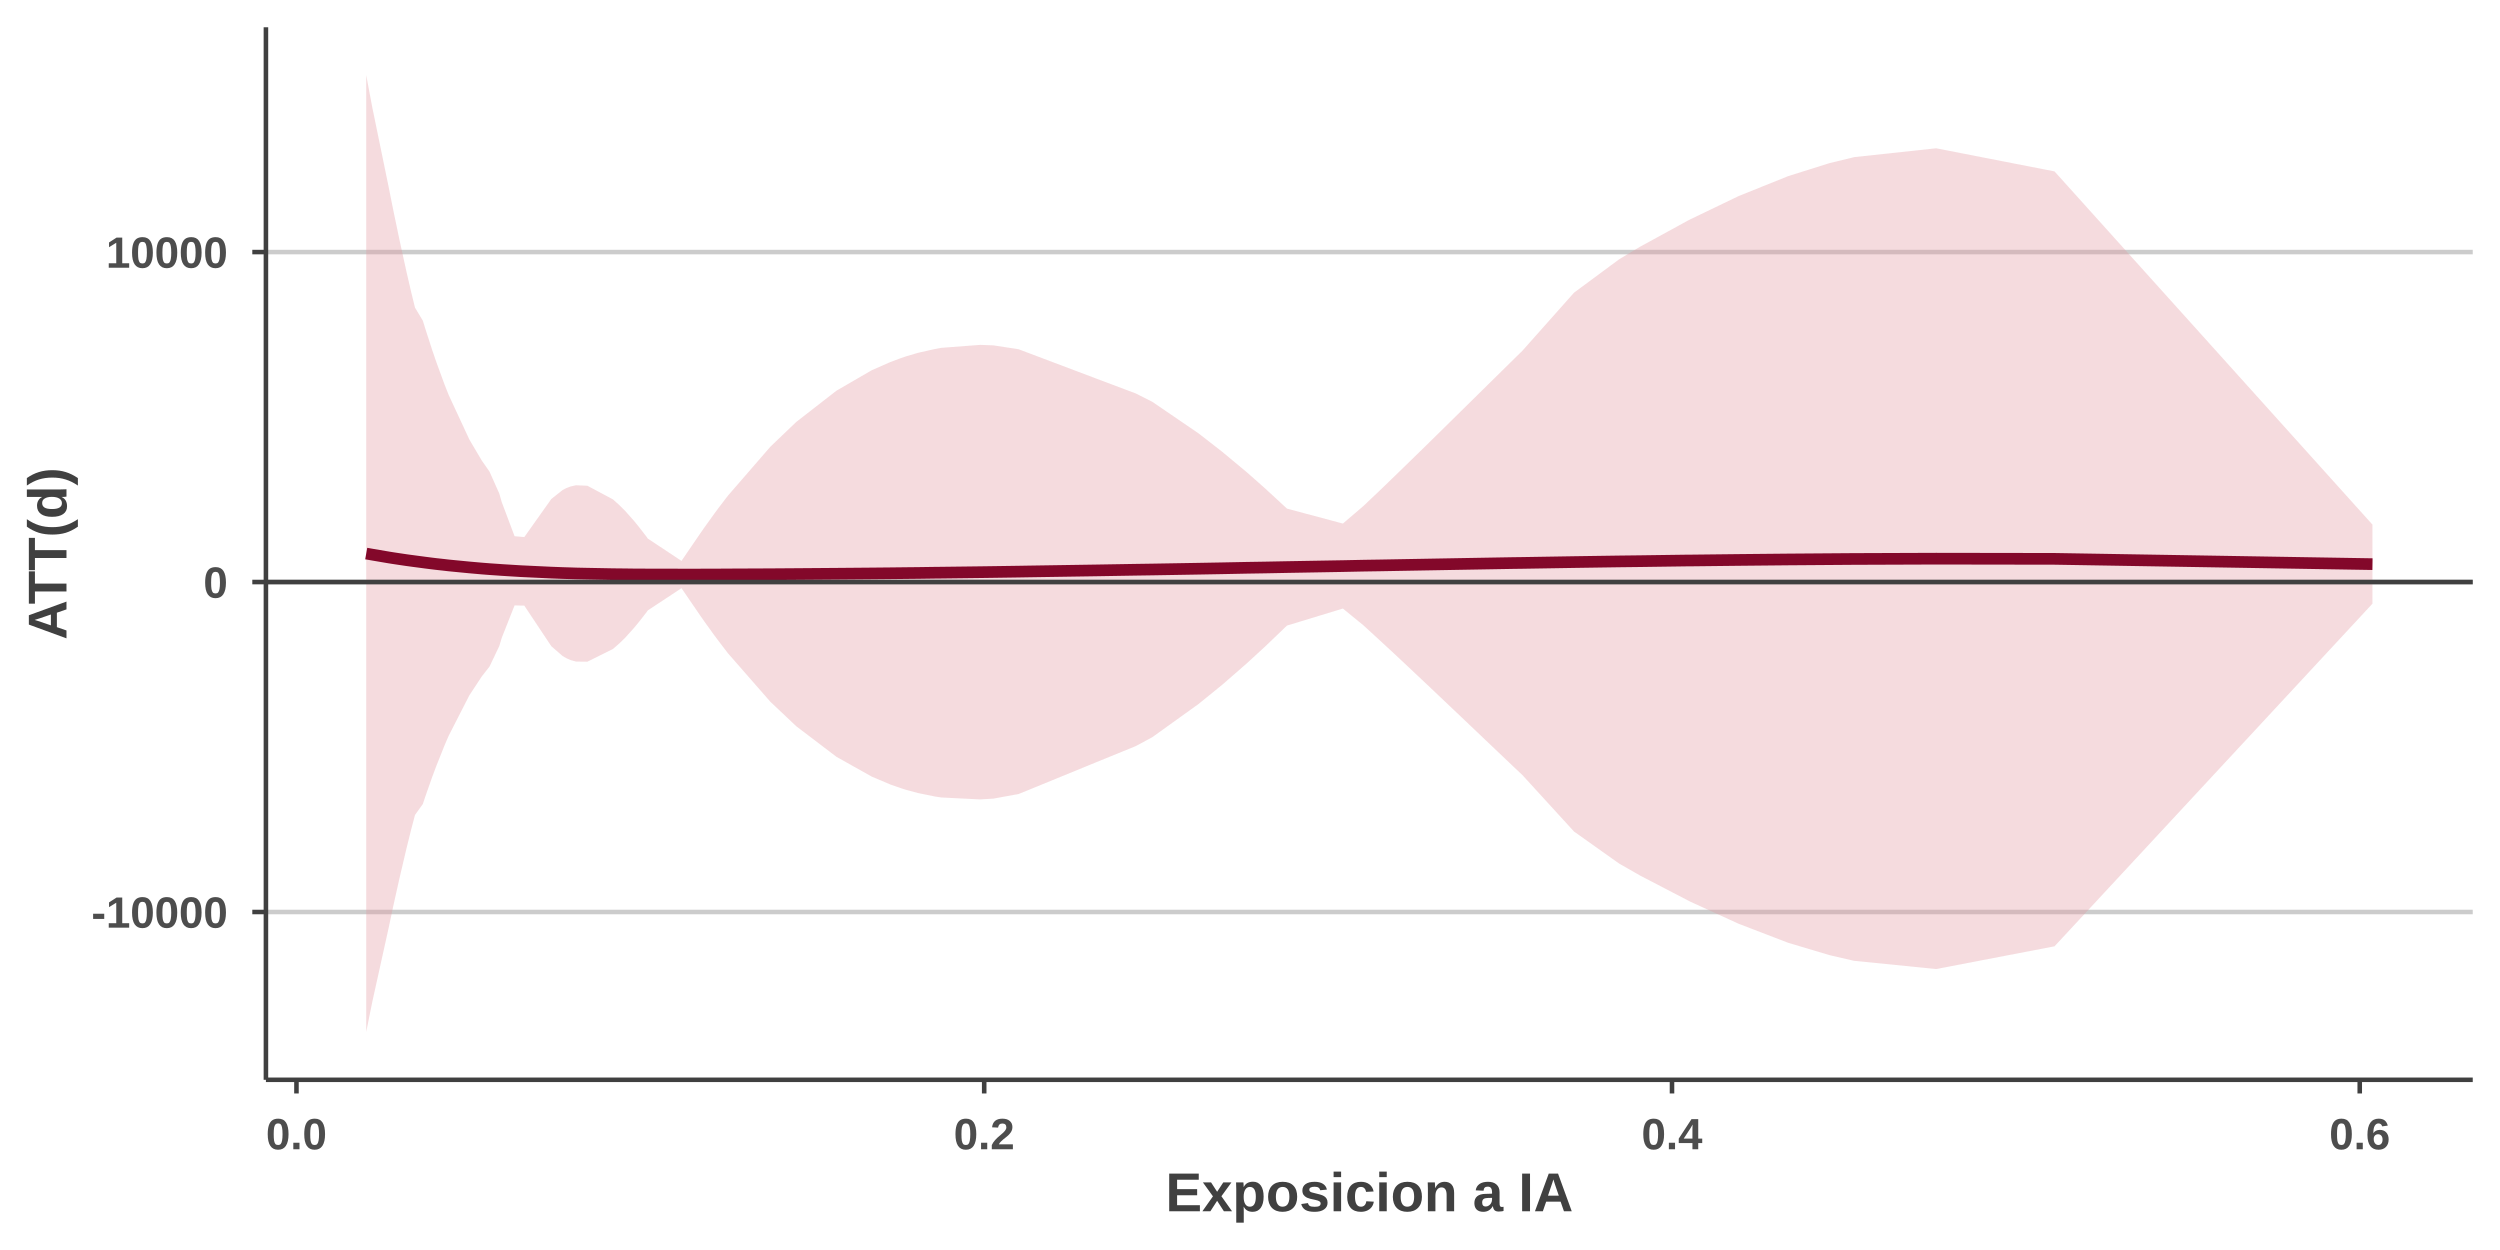
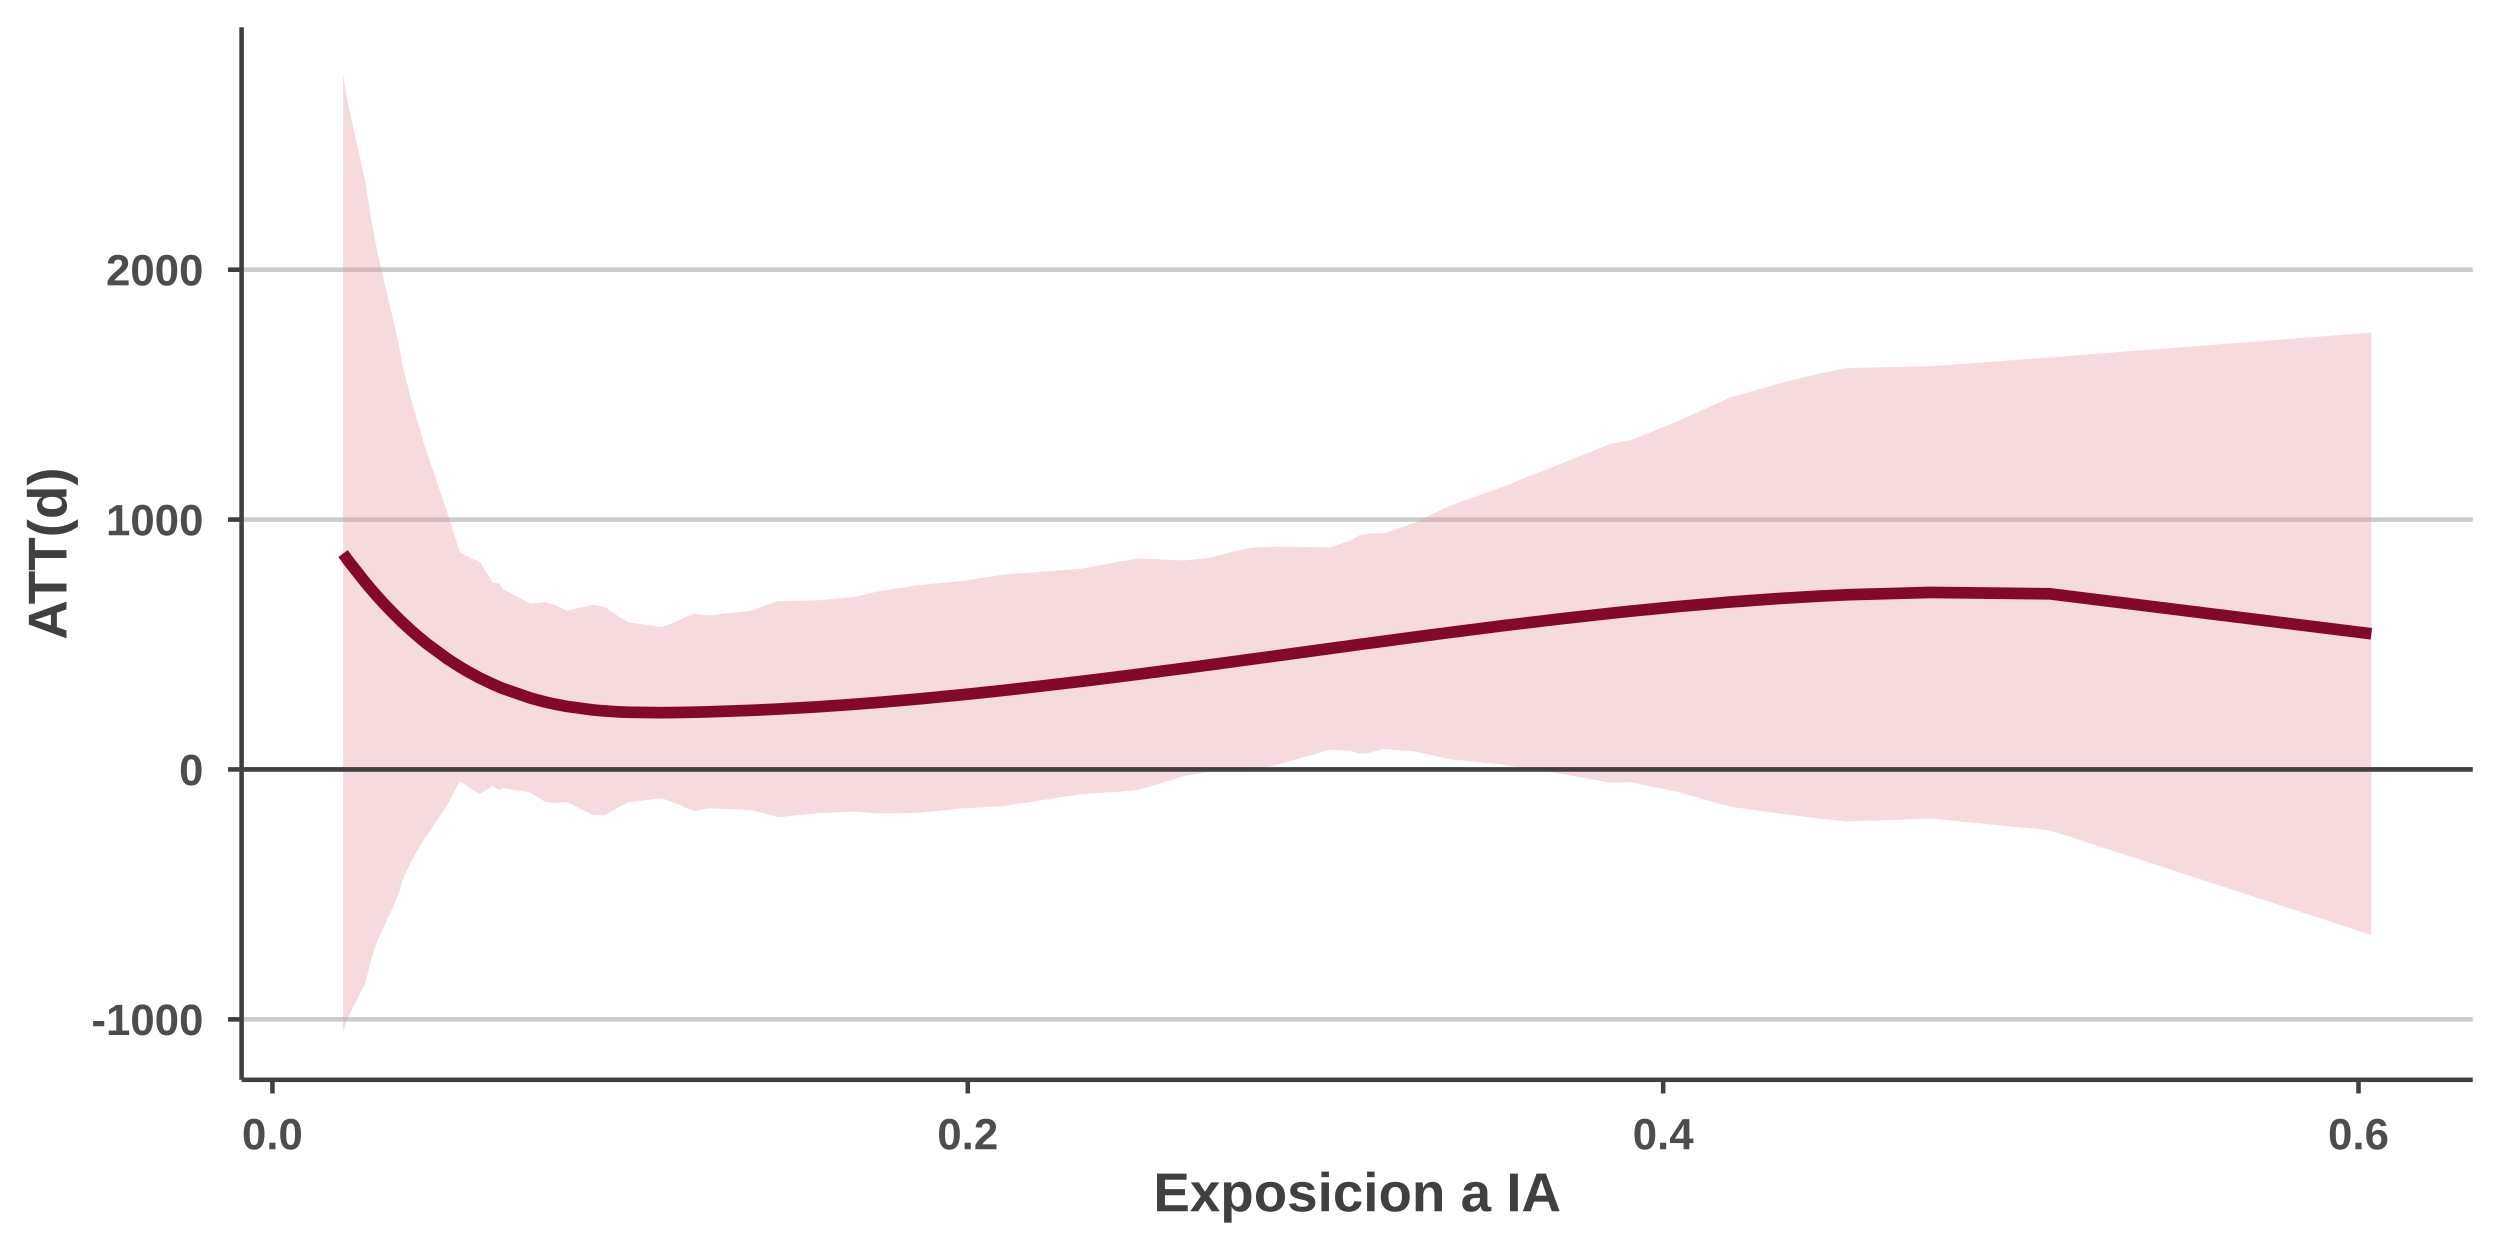
<svg xmlns="http://www.w3.org/2000/svg" width="411.02pt" height="205.51pt" viewBox="0 0 411.02 205.51">
  <g class="svglite">
    <defs>
      <style type="text/css">
    .svglite line, .svglite polyline, .svglite polygon, .svglite path, .svglite rect, .svglite circle {
      fill: none;
      stroke: #000000;
      stroke-linecap: round;
      stroke-linejoin: round;
      stroke-miterlimit: 10.00;
    }
    .svglite text {
      white-space: pre;
    }
    .svglite g.glyphgroup path {
      fill: inherit;
      stroke: none;
    }
  </style>
    </defs>
    <rect width="100%" height="100%" style="stroke: none; fill: #FFFFFF;" />
    <defs>
      <clipPath id="cpMC4wMHw0MTEuMDJ8MC4wMHwyMDUuNTE=">
        <rect x="0.00" y="0.00" width="411.02" height="205.51" />
      </clipPath>
    </defs>
    <g clip-path="url(#cpMC4wMHw0MTEuMDJ8MC4wMHwyMDUuNTE=)">
      <rect x="0.00" y="0.00" width="411.02" height="205.51" style="stroke-width: 0.87; stroke: none; fill: #FFFFFF;" />
    </g>
    <defs>
-       <clipPath id="cpNDMuNzJ8NDA2LjU0fDQuNDh8MTc3LjUz">
-         <rect x="43.72" y="4.48" width="362.82" height="173.04" />
+       <clipPath id="cpMzkuNzJ8NDA2LjU0fDQuNDh8MTc3LjUz">
+         <rect x="39.72" y="4.48" width="366.82" height="173.04" />
      </clipPath>
    </defs>
-     <g clip-path="url(#cpNDMuNzJ8NDA2LjU0fDQuNDh8MTc3LjUz)">
-       <rect x="43.72" y="4.48" width="362.82" height="173.04" style="stroke-width: 0.87; stroke: none; fill: #FFFFFF;" />
-       <polyline points="43.72,149.94 406.54,149.94 " style="stroke-width: 0.75; stroke: #CCCCCC; stroke-linecap: butt;" />
-       <polyline points="43.72,95.69 406.54,95.69 " style="stroke-width: 0.75; stroke: #CCCCCC; stroke-linecap: butt;" />
-       <polyline points="43.72,41.44 406.54,41.44 " style="stroke-width: 0.75; stroke: #CCCCCC; stroke-linecap: butt;" />
-       <polygon points="60.21,12.35 60.83,15.67 61.23,17.77 63.87,30.61 64.62,34.37 65.68,39.45 66.83,44.69 67.56,47.85 67.56,47.85 68.23,50.58 69.52,52.73 69.89,53.94 71.07,57.59 71.74,59.54 73.10,63.26 73.43,64.09 73.78,64.97 77.17,72.27 79.21,75.72 79.21,75.72 80.48,77.54 82.09,81.15 82.49,82.55 84.60,88.16 85.57,88.24 86.20,88.30 90.64,82.04 92.49,80.57 93.14,80.23 93.81,79.98 94.70,79.78 96.57,79.86 100.77,82.10 101.82,83.04 102.79,84.01 104.25,85.65 105.09,86.69 106.32,88.28 106.51,88.55 112.04,92.22 115.14,87.68 115.79,86.75 117.43,84.46 118.28,83.32 119.67,81.50 126.65,73.45 130.90,69.38 137.51,64.24 143.32,60.87 146.39,59.52 148.13,58.87 148.13,58.87 148.99,58.58 150.96,58.00 153.70,57.38 154.74,57.19 161.14,56.70 163.32,56.78 167.47,57.42 169.19,58.07 180.20,62.23 186.74,64.69 189.45,66.06 197.05,71.25 200.92,74.26 204.95,77.61 207.99,80.30 211.59,83.62 220.78,86.08 224.16,83.19 225.39,82.02 226.72,80.76 229.48,78.10 234.53,73.18 240.15,67.65 248.74,59.19 250.29,57.67 258.78,48.12 266.20,42.63 269.63,40.57 277.49,36.27 277.94,36.04 285.86,32.23 293.98,28.96 300.78,26.82 304.74,25.86 304.85,25.83 318.31,24.38 337.78,28.18 390.05,86.25 390.05,99.25 337.78,155.58 318.31,159.32 304.85,157.97 304.74,157.95 300.78,157.03 293.98,155.00 285.86,151.88 277.94,148.26 277.49,148.03 269.63,143.94 266.20,141.98 258.78,136.71 250.29,127.42 248.74,125.96 240.15,117.79 234.53,112.46 229.48,107.71 226.72,105.16 225.39,103.94 224.16,102.81 220.78,100.05 211.59,102.85 207.99,106.30 204.95,109.09 200.92,112.60 197.05,115.74 189.45,121.20 186.74,122.66 180.20,125.33 169.19,129.84 167.47,130.54 163.32,131.30 161.14,131.43 154.74,131.11 153.70,130.95 150.96,130.39 148.99,129.86 148.13,129.59 148.13,129.59 146.39,128.98 143.32,127.68 137.51,124.42 130.90,119.39 126.65,115.37 119.67,107.39 118.28,105.57 117.43,104.44 115.79,102.16 115.14,101.23 112.04,96.70 106.51,100.35 106.32,100.62 105.09,102.20 104.25,103.22 102.79,104.84 101.82,105.79 100.77,106.70 96.57,108.79 94.70,108.77 93.81,108.52 93.14,108.23 92.49,107.85 90.64,106.24 86.20,99.57 85.57,99.56 84.60,99.53 82.49,104.87 82.09,106.21 80.48,109.59 79.21,111.21 79.21,111.21 77.17,114.31 73.78,120.94 73.43,121.74 73.10,122.51 71.74,125.92 71.07,127.70 69.89,131.06 69.52,132.18 68.23,133.99 67.56,136.53 67.56,136.53 66.83,139.48 65.68,144.38 64.62,149.14 63.87,152.67 61.23,164.61 60.83,166.57 60.21,169.66 " style="stroke-width: 0.00; stroke: none; stroke-linecap: butt; fill: #E397A0; fill-opacity: 0.35;" />
-       <polyline points="60.21,12.35 60.83,15.67 61.23,17.77 63.87,30.61 64.62,34.37 65.68,39.45 66.83,44.69 67.56,47.85 67.56,47.85 68.23,50.58 69.52,52.73 69.89,53.94 71.07,57.59 71.74,59.54 73.10,63.26 73.43,64.09 73.78,64.97 77.17,72.27 79.21,75.72 79.21,75.72 80.48,77.54 82.09,81.15 82.49,82.55 84.60,88.16 85.57,88.24 86.20,88.30 90.64,82.04 92.49,80.57 93.14,80.23 93.81,79.98 94.70,79.78 96.57,79.86 100.77,82.10 101.82,83.04 102.79,84.01 104.25,85.65 105.09,86.69 106.32,88.28 106.51,88.55 112.04,92.22 115.14,87.68 115.79,86.75 117.43,84.46 118.28,83.32 119.67,81.50 126.65,73.45 130.90,69.38 137.51,64.24 143.32,60.87 146.39,59.52 148.13,58.87 148.13,58.87 148.99,58.58 150.96,58.00 153.70,57.38 154.74,57.19 161.14,56.70 163.32,56.78 167.47,57.42 169.19,58.07 180.20,62.23 186.74,64.69 189.45,66.06 197.05,71.25 200.92,74.26 204.95,77.61 207.99,80.30 211.59,83.62 220.78,86.08 224.16,83.19 225.39,82.02 226.72,80.76 229.48,78.10 234.53,73.18 240.15,67.65 248.74,59.19 250.29,57.67 258.78,48.12 266.20,42.63 269.63,40.57 277.49,36.27 277.94,36.04 285.86,32.23 293.98,28.96 300.78,26.82 304.74,25.86 304.85,25.83 318.31,24.38 337.78,28.18 390.05,86.25 " style="stroke-width: 0.00; stroke: none; stroke-linecap: butt;" />
-       <polyline points="390.05,99.25 337.78,155.58 318.31,159.32 304.85,157.97 304.74,157.95 300.78,157.03 293.98,155.00 285.86,151.88 277.94,148.26 277.49,148.03 269.63,143.94 266.20,141.98 258.78,136.71 250.29,127.42 248.74,125.96 240.15,117.79 234.53,112.46 229.48,107.71 226.72,105.16 225.39,103.94 224.16,102.81 220.78,100.05 211.59,102.85 207.99,106.30 204.95,109.09 200.92,112.60 197.05,115.74 189.45,121.20 186.74,122.66 180.20,125.33 169.19,129.84 167.47,130.54 163.32,131.30 161.14,131.43 154.74,131.11 153.70,130.95 150.96,130.39 148.99,129.86 148.13,129.59 148.13,129.59 146.39,128.98 143.32,127.68 137.51,124.42 130.90,119.39 126.65,115.37 119.67,107.39 118.28,105.57 117.43,104.44 115.79,102.16 115.14,101.23 112.04,96.70 106.51,100.35 106.32,100.62 105.09,102.20 104.25,103.22 102.79,104.84 101.82,105.79 100.77,106.70 96.57,108.79 94.70,108.77 93.81,108.52 93.14,108.23 92.49,107.85 90.64,106.24 86.20,99.57 85.57,99.56 84.60,99.53 82.49,104.87 82.09,106.21 80.48,109.59 79.21,111.21 79.21,111.21 77.17,114.31 73.78,120.94 73.43,121.74 73.10,122.51 71.74,125.92 71.07,127.70 69.89,131.06 69.52,132.18 68.23,133.99 67.56,136.53 67.56,136.53 66.83,139.48 65.68,144.38 64.62,149.14 63.87,152.67 61.23,164.61 60.83,166.57 60.21,169.66 " style="stroke-width: 0.00; stroke: none; stroke-linecap: butt;" />
-       <polyline points="60.21,91.01 60.83,91.12 61.23,91.19 63.87,91.64 64.62,91.76 65.68,91.92 66.83,92.09 67.56,92.19 67.56,92.19 68.23,92.28 69.52,92.45 69.89,92.50 71.07,92.65 71.74,92.73 73.10,92.88 73.43,92.92 73.78,92.96 77.17,93.29 79.21,93.47 79.21,93.47 80.48,93.57 82.09,93.68 82.49,93.71 84.60,93.84 85.57,93.90 86.20,93.93 90.64,94.14 92.49,94.21 93.14,94.23 93.81,94.25 94.70,94.28 96.57,94.32 100.77,94.40 101.82,94.41 102.79,94.42 104.25,94.44 105.09,94.44 106.32,94.45 106.51,94.45 112.04,94.46 115.14,94.46 115.79,94.45 117.43,94.45 118.28,94.45 119.67,94.44 126.65,94.41 130.90,94.38 137.51,94.33 143.32,94.28 146.39,94.25 148.13,94.23 148.13,94.23 148.99,94.22 150.96,94.20 153.70,94.16 154.74,94.15 161.14,94.07 163.32,94.04 167.47,93.98 169.19,93.95 180.20,93.78 186.74,93.67 189.45,93.63 197.05,93.50 200.92,93.43 204.95,93.35 207.99,93.30 211.59,93.23 220.78,93.07 224.16,93.00 225.39,92.98 226.72,92.96 229.48,92.91 234.53,92.82 240.15,92.72 248.74,92.57 250.29,92.55 258.78,92.41 266.20,92.30 269.63,92.26 277.49,92.15 277.94,92.15 285.86,92.06 293.98,91.98 300.78,91.93 304.74,91.90 304.85,91.90 318.31,91.85 337.78,91.88 390.05,92.75 " style="stroke-width: 1.92; stroke: #83082A; stroke-linecap: butt;" />
-       <line x1="43.72" y1="95.69" x2="406.54" y2="95.69" style="stroke-width: 0.75; stroke: #404040; stroke-linecap: butt;" />
+     <g clip-path="url(#cpMzkuNzJ8NDA2LjU0fDQuNDh8MTc3LjUz)">
+       <rect x="39.72" y="4.48" width="366.82" height="173.04" style="stroke-width: 0.87; stroke: none; fill: #FFFFFF;" />
+       <polyline points="39.72,167.59 406.54,167.59 " style="stroke-width: 0.75; stroke: #CCCCCC; stroke-linecap: butt;" />
+       <polyline points="39.72,126.50 406.54,126.50 " style="stroke-width: 0.75; stroke: #CCCCCC; stroke-linecap: butt;" />
+       <polyline points="39.72,85.42 406.54,85.42 " style="stroke-width: 0.75; stroke: #CCCCCC; stroke-linecap: butt;" />
+       <polyline points="39.72,44.34 406.54,44.34 " style="stroke-width: 0.75; stroke: #CCCCCC; stroke-linecap: butt;" />
+       <polygon points="56.40,12.35 57.02,16.01 57.42,17.92 60.09,29.97 60.85,35.01 61.92,40.86 63.08,45.98 63.83,49.16 63.83,49.16 64.50,51.94 65.80,57.74 66.18,59.99 67.37,64.78 68.04,67.20 69.43,71.98 69.76,73.08 70.11,74.14 73.53,84.23 75.60,90.83 75.60,90.83 76.89,91.50 78.52,92.19 78.92,92.46 81.05,95.82 82.03,95.94 82.66,96.80 87.16,99.22 89.03,99.06 89.68,98.97 90.36,99.23 91.26,99.46 93.15,100.40 97.40,99.46 98.46,99.61 99.44,99.77 100.92,100.77 101.77,101.44 103.01,102.11 103.21,102.29 108.80,103.09 111.93,101.89 112.58,101.46 114.24,100.85 115.10,101.02 116.51,101.17 123.56,100.39 127.86,98.80 134.54,98.70 140.42,98.15 143.52,97.42 145.28,97.07 145.28,97.07 146.15,96.94 148.14,96.63 150.91,96.20 151.97,96.10 158.44,95.50 160.64,95.14 164.84,94.50 166.57,94.36 177.71,93.50 184.31,92.28 187.06,91.82 194.74,92.14 198.66,91.75 202.73,90.67 205.80,90.03 209.44,89.87 218.73,89.97 222.15,88.82 223.40,88.02 224.73,87.74 227.53,87.69 232.63,85.92 238.32,83.15 247.00,80.07 248.57,79.43 257.15,76.02 264.66,73.00 268.12,72.35 276.06,69.16 276.52,68.93 284.52,65.31 292.74,62.99 299.61,61.31 303.62,60.52 303.73,60.50 317.34,60.21 337.02,58.75 389.87,54.68 389.87,153.72 337.02,136.51 317.34,134.58 303.73,135.07 303.62,135.06 299.61,134.65 292.74,133.78 284.52,132.64 276.52,130.39 276.06,130.24 268.12,128.60 264.66,128.67 257.15,127.32 248.57,125.95 247.00,125.70 238.32,124.83 232.63,123.55 227.53,123.14 224.73,123.84 223.40,123.93 222.15,123.47 218.73,123.24 209.44,125.88 205.80,126.71 202.73,126.91 198.66,126.92 194.74,127.58 187.06,129.90 184.31,130.15 177.71,130.56 166.57,132.30 164.84,132.55 160.64,132.79 158.44,132.89 151.97,133.54 150.91,133.64 148.14,133.70 146.15,133.73 145.28,133.74 145.28,133.74 143.52,133.68 140.42,133.42 134.54,133.70 127.86,134.36 123.56,133.18 116.51,132.89 115.10,133.12 114.24,133.33 112.58,132.79 111.93,132.38 108.80,131.25 103.21,131.91 103.01,132.08 101.77,132.64 100.92,133.21 99.44,134.02 98.46,134.02 97.40,133.96 93.15,131.85 91.26,132.08 90.36,131.92 89.68,131.86 89.03,131.46 87.16,130.28 82.66,129.58 82.03,129.91 81.05,129.19 78.92,130.51 78.52,130.36 76.89,129.29 75.60,128.43 75.60,128.43 73.53,132.38 70.11,137.41 69.76,137.90 69.43,138.46 68.04,140.88 67.37,142.11 66.18,144.69 65.80,146.22 64.50,149.43 63.83,150.83 63.83,150.83 63.08,152.43 61.92,154.97 60.85,158.38 60.09,161.59 57.42,166.88 57.02,167.70 56.40,169.66 " style="stroke-width: 0.00; stroke: none; stroke-linecap: butt; fill: #E397A0; fill-opacity: 0.35;" />
+       <polyline points="56.40,12.35 57.02,16.01 57.42,17.92 60.09,29.97 60.85,35.01 61.92,40.86 63.08,45.98 63.83,49.16 63.83,49.16 64.50,51.94 65.80,57.74 66.18,59.99 67.37,64.78 68.04,67.20 69.43,71.98 69.76,73.08 70.11,74.14 73.53,84.23 75.60,90.83 75.60,90.83 76.89,91.50 78.52,92.19 78.92,92.46 81.05,95.82 82.03,95.94 82.66,96.80 87.16,99.22 89.03,99.06 89.68,98.97 90.36,99.23 91.26,99.46 93.15,100.40 97.40,99.46 98.46,99.61 99.44,99.77 100.92,100.77 101.77,101.44 103.01,102.11 103.21,102.29 108.80,103.09 111.93,101.89 112.58,101.46 114.24,100.85 115.10,101.02 116.51,101.17 123.56,100.39 127.86,98.80 134.54,98.70 140.42,98.15 143.52,97.42 145.28,97.07 145.28,97.07 146.15,96.94 148.14,96.63 150.91,96.20 151.97,96.10 158.44,95.50 160.64,95.14 164.84,94.50 166.57,94.36 177.71,93.50 184.31,92.28 187.06,91.82 194.74,92.14 198.66,91.75 202.73,90.67 205.80,90.03 209.44,89.87 218.73,89.97 222.15,88.82 223.40,88.02 224.73,87.74 227.53,87.69 232.63,85.92 238.32,83.15 247.00,80.07 248.57,79.43 257.15,76.02 264.66,73.00 268.12,72.35 276.06,69.16 276.52,68.93 284.52,65.31 292.74,62.99 299.61,61.31 303.62,60.52 303.73,60.50 317.34,60.21 337.02,58.75 389.87,54.68 " style="stroke-width: 0.00; stroke: none; stroke-linecap: butt;" />
+       <polyline points="389.87,153.72 337.02,136.51 317.34,134.58 303.73,135.07 303.62,135.06 299.61,134.65 292.74,133.78 284.52,132.64 276.52,130.39 276.06,130.24 268.12,128.60 264.66,128.67 257.15,127.32 248.57,125.95 247.00,125.70 238.32,124.83 232.63,123.55 227.53,123.14 224.73,123.84 223.40,123.93 222.15,123.47 218.73,123.24 209.44,125.88 205.80,126.71 202.73,126.91 198.66,126.92 194.74,127.58 187.06,129.90 184.31,130.15 177.71,130.56 166.57,132.30 164.84,132.55 160.64,132.79 158.44,132.89 151.97,133.54 150.91,133.64 148.14,133.70 146.15,133.73 145.28,133.74 145.28,133.74 143.52,133.68 140.42,133.42 134.54,133.70 127.86,134.36 123.56,133.18 116.51,132.89 115.10,133.12 114.24,133.33 112.58,132.79 111.93,132.38 108.80,131.25 103.21,131.91 103.01,132.08 101.77,132.64 100.92,133.21 99.44,134.02 98.46,134.02 97.40,133.96 93.15,131.85 91.26,132.08 90.36,131.92 89.68,131.86 89.03,131.46 87.16,130.28 82.66,129.58 82.03,129.91 81.05,129.19 78.92,130.51 78.52,130.36 76.89,129.29 75.60,128.43 75.60,128.43 73.53,132.38 70.11,137.41 69.76,137.90 69.43,138.46 68.04,140.88 67.37,142.11 66.18,144.69 65.80,146.22 64.50,149.43 63.83,150.83 63.83,150.83 63.08,152.43 61.92,154.97 60.85,158.38 60.09,161.59 57.42,166.88 57.02,167.70 56.40,169.66 " style="stroke-width: 0.00; stroke: none; stroke-linecap: butt;" />
+       <polyline points="56.40,91.01 57.02,91.86 57.42,92.40 60.09,95.78 60.85,96.69 61.92,97.92 63.08,99.20 63.83,99.99 63.83,99.99 64.50,100.68 65.80,101.98 66.18,102.34 67.37,103.44 68.04,104.04 69.43,105.22 69.76,105.49 70.11,105.78 73.53,108.30 75.60,109.63 75.60,109.63 76.89,110.39 78.52,111.28 78.92,111.49 81.05,112.50 82.03,112.93 82.66,113.19 87.16,114.75 89.03,115.26 89.68,115.42 90.36,115.58 91.26,115.77 93.15,116.13 97.40,116.71 98.46,116.81 99.44,116.89 100.92,116.99 101.77,117.04 103.01,117.09 103.21,117.10 108.80,117.17 111.93,117.13 112.58,117.12 114.24,117.09 115.10,117.07 116.51,117.03 123.56,116.78 127.86,116.58 134.54,116.20 140.42,115.79 143.52,115.55 145.28,115.41 145.28,115.41 146.15,115.33 148.14,115.16 150.91,114.92 151.97,114.82 158.44,114.19 160.64,113.97 164.84,113.52 166.57,113.33 177.71,112.03 184.31,111.21 187.06,110.86 194.74,109.86 198.66,109.34 202.73,108.79 205.80,108.37 209.44,107.88 218.73,106.61 222.15,106.14 223.40,105.97 224.73,105.79 227.53,105.42 232.63,104.73 238.32,103.99 247.00,102.88 248.57,102.69 257.15,101.67 264.66,100.84 268.12,100.47 276.06,99.70 276.52,99.66 284.52,98.97 292.74,98.38 299.61,97.98 303.62,97.79 303.73,97.78 317.34,97.40 337.02,97.63 389.87,104.20 " style="stroke-width: 1.92; stroke: #83082A; stroke-linecap: butt;" />
+       <line x1="39.72" y1="126.50" x2="406.54" y2="126.50" style="stroke-width: 0.75; stroke: #404040; stroke-linecap: butt;" />
    </g>
    <g clip-path="url(#cpMC4wMHw0MTEuMDJ8MC4wMHwyMDUuNTE=)">
-       <polyline points="43.72,177.53 43.72,4.48 " style="stroke-width: 0.75; stroke: #404040; stroke-linecap: butt;" />
-       <text x="37.45" y="152.52" text-anchor="end" style="font-size: 7.20px; font-weight: bold;fill: #4D4D4D; font-family: &quot;Arial&quot;;" textLength="22.39px" lengthAdjust="spacingAndGlyphs">-10000</text>
-       <text x="37.45" y="98.27" text-anchor="end" style="font-size: 7.20px; font-weight: bold;fill: #4D4D4D; font-family: &quot;Arial&quot;;" textLength="4.00px" lengthAdjust="spacingAndGlyphs">0</text>
-       <text x="37.45" y="44.02" text-anchor="end" style="font-size: 7.20px; font-weight: bold;fill: #4D4D4D; font-family: &quot;Arial&quot;;" textLength="20.00px" lengthAdjust="spacingAndGlyphs">10000</text>
-       <polyline points="41.48,149.94 43.72,149.94 " style="stroke-width: 0.75; stroke: #404040; stroke-linecap: butt;" />
-       <polyline points="41.48,95.69 43.72,95.69 " style="stroke-width: 0.75; stroke: #404040; stroke-linecap: butt;" />
-       <polyline points="41.48,41.44 43.72,41.44 " style="stroke-width: 0.75; stroke: #404040; stroke-linecap: butt;" />
-       <polyline points="43.72,177.53 406.54,177.53 " style="stroke-width: 0.75; stroke: #404040; stroke-linecap: butt;" />
-       <polyline points="48.74,179.77 48.74,177.53 " style="stroke-width: 0.75; stroke: #404040; stroke-linecap: butt;" />
-       <polyline points="161.81,179.77 161.81,177.53 " style="stroke-width: 0.75; stroke: #404040; stroke-linecap: butt;" />
-       <polyline points="274.89,179.77 274.89,177.53 " style="stroke-width: 0.75; stroke: #404040; stroke-linecap: butt;" />
-       <polyline points="387.96,179.77 387.96,177.53 " style="stroke-width: 0.75; stroke: #404040; stroke-linecap: butt;" />
-       <text x="48.74" y="188.95" text-anchor="middle" style="font-size: 7.20px; font-weight: bold;fill: #4D4D4D; font-family: &quot;Arial&quot;;" textLength="10.00px" lengthAdjust="spacingAndGlyphs">0.0</text>
-       <text x="161.81" y="188.95" text-anchor="middle" style="font-size: 7.20px; font-weight: bold;fill: #4D4D4D; font-family: &quot;Arial&quot;;" textLength="10.00px" lengthAdjust="spacingAndGlyphs">0.2</text>
-       <text x="274.89" y="188.95" text-anchor="middle" style="font-size: 7.20px; font-weight: bold;fill: #4D4D4D; font-family: &quot;Arial&quot;;" textLength="10.00px" lengthAdjust="spacingAndGlyphs">0.4</text>
-       <text x="387.96" y="188.95" text-anchor="middle" style="font-size: 7.20px; font-weight: bold;fill: #4D4D4D; font-family: &quot;Arial&quot;;" textLength="10.00px" lengthAdjust="spacingAndGlyphs">0.6</text>
-       <text x="225.13" y="199.14" text-anchor="middle" style="font-size: 9.00px; font-weight: bold;fill: #404040; font-family: &quot;Arial&quot;;" textLength="67.00px" lengthAdjust="spacingAndGlyphs">Exposicion a IA</text>
+       <polyline points="39.72,177.53 39.72,4.48 " style="stroke-width: 0.75; stroke: #404040; stroke-linecap: butt;" />
+       <text x="33.45" y="170.16" text-anchor="end" style="font-size: 7.20px; font-weight: bold;fill: #4D4D4D; font-family: &quot;Arial&quot;;" textLength="18.39px" lengthAdjust="spacingAndGlyphs">-1000</text>
+       <text x="33.45" y="129.08" text-anchor="end" style="font-size: 7.20px; font-weight: bold;fill: #4D4D4D; font-family: &quot;Arial&quot;;" textLength="4.00px" lengthAdjust="spacingAndGlyphs">0</text>
+       <text x="33.45" y="88.00" text-anchor="end" style="font-size: 7.20px; font-weight: bold;fill: #4D4D4D; font-family: &quot;Arial&quot;;" textLength="16.00px" lengthAdjust="spacingAndGlyphs">1000</text>
+       <text x="33.45" y="46.91" text-anchor="end" style="font-size: 7.20px; font-weight: bold;fill: #4D4D4D; font-family: &quot;Arial&quot;;" textLength="16.00px" lengthAdjust="spacingAndGlyphs">2000</text>
+       <polyline points="37.48,167.59 39.72,167.59 " style="stroke-width: 0.75; stroke: #404040; stroke-linecap: butt;" />
+       <polyline points="37.48,126.50 39.72,126.50 " style="stroke-width: 0.75; stroke: #404040; stroke-linecap: butt;" />
+       <polyline points="37.48,85.42 39.72,85.42 " style="stroke-width: 0.75; stroke: #404040; stroke-linecap: butt;" />
+       <polyline points="37.48,44.34 39.72,44.34 " style="stroke-width: 0.75; stroke: #404040; stroke-linecap: butt;" />
+       <polyline points="39.72,177.53 406.54,177.53 " style="stroke-width: 0.75; stroke: #404040; stroke-linecap: butt;" />
+       <polyline points="44.79,179.77 44.79,177.53 " style="stroke-width: 0.75; stroke: #404040; stroke-linecap: butt;" />
+       <polyline points="159.11,179.77 159.11,177.53 " style="stroke-width: 0.75; stroke: #404040; stroke-linecap: butt;" />
+       <polyline points="273.44,179.77 273.44,177.53 " style="stroke-width: 0.75; stroke: #404040; stroke-linecap: butt;" />
+       <polyline points="387.76,179.77 387.76,177.53 " style="stroke-width: 0.75; stroke: #404040; stroke-linecap: butt;" />
+       <text x="44.79" y="188.95" text-anchor="middle" style="font-size: 7.20px; font-weight: bold;fill: #4D4D4D; font-family: &quot;Arial&quot;;" textLength="10.00px" lengthAdjust="spacingAndGlyphs">0.0</text>
+       <text x="159.11" y="188.95" text-anchor="middle" style="font-size: 7.20px; font-weight: bold;fill: #4D4D4D; font-family: &quot;Arial&quot;;" textLength="10.00px" lengthAdjust="spacingAndGlyphs">0.2</text>
+       <text x="273.44" y="188.95" text-anchor="middle" style="font-size: 7.20px; font-weight: bold;fill: #4D4D4D; font-family: &quot;Arial&quot;;" textLength="10.00px" lengthAdjust="spacingAndGlyphs">0.4</text>
+       <text x="387.76" y="188.95" text-anchor="middle" style="font-size: 7.20px; font-weight: bold;fill: #4D4D4D; font-family: &quot;Arial&quot;;" textLength="10.00px" lengthAdjust="spacingAndGlyphs">0.6</text>
+       <text x="223.13" y="199.14" text-anchor="middle" style="font-size: 9.00px; font-weight: bold;fill: #404040; font-family: &quot;Arial&quot;;" textLength="67.00px" lengthAdjust="spacingAndGlyphs">Exposicion a IA</text>
      <text transform="translate(10.93,91.01) rotate(-90)" text-anchor="middle" style="font-size: 9.00px; font-weight: bold;fill: #404040; font-family: &quot;Arial&quot;;" textLength="28.33px" lengthAdjust="spacingAndGlyphs">ATT(d)</text>
    </g>
  </g>
</svg>
